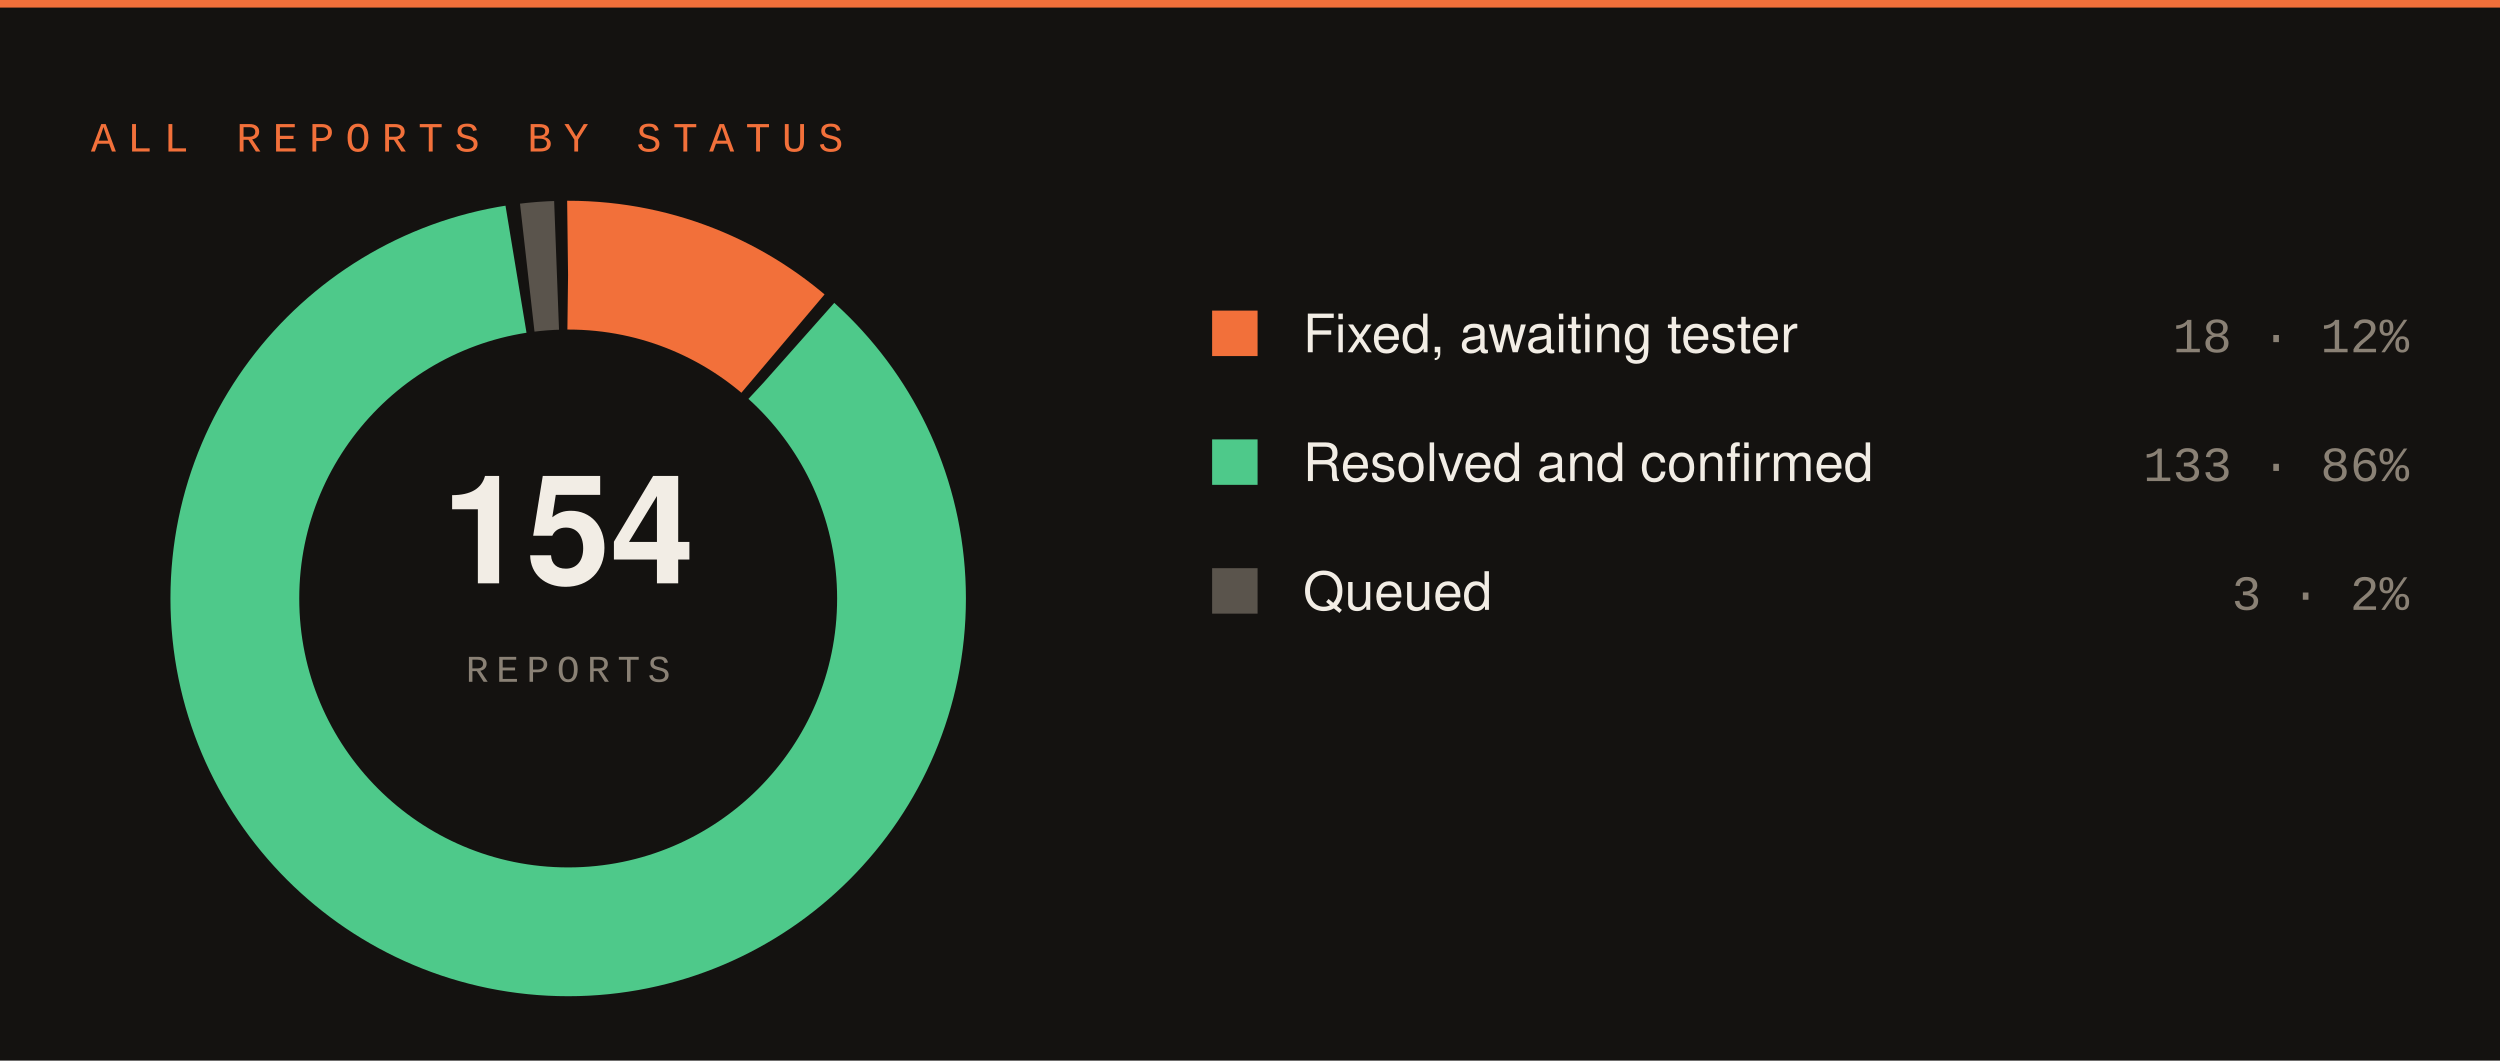
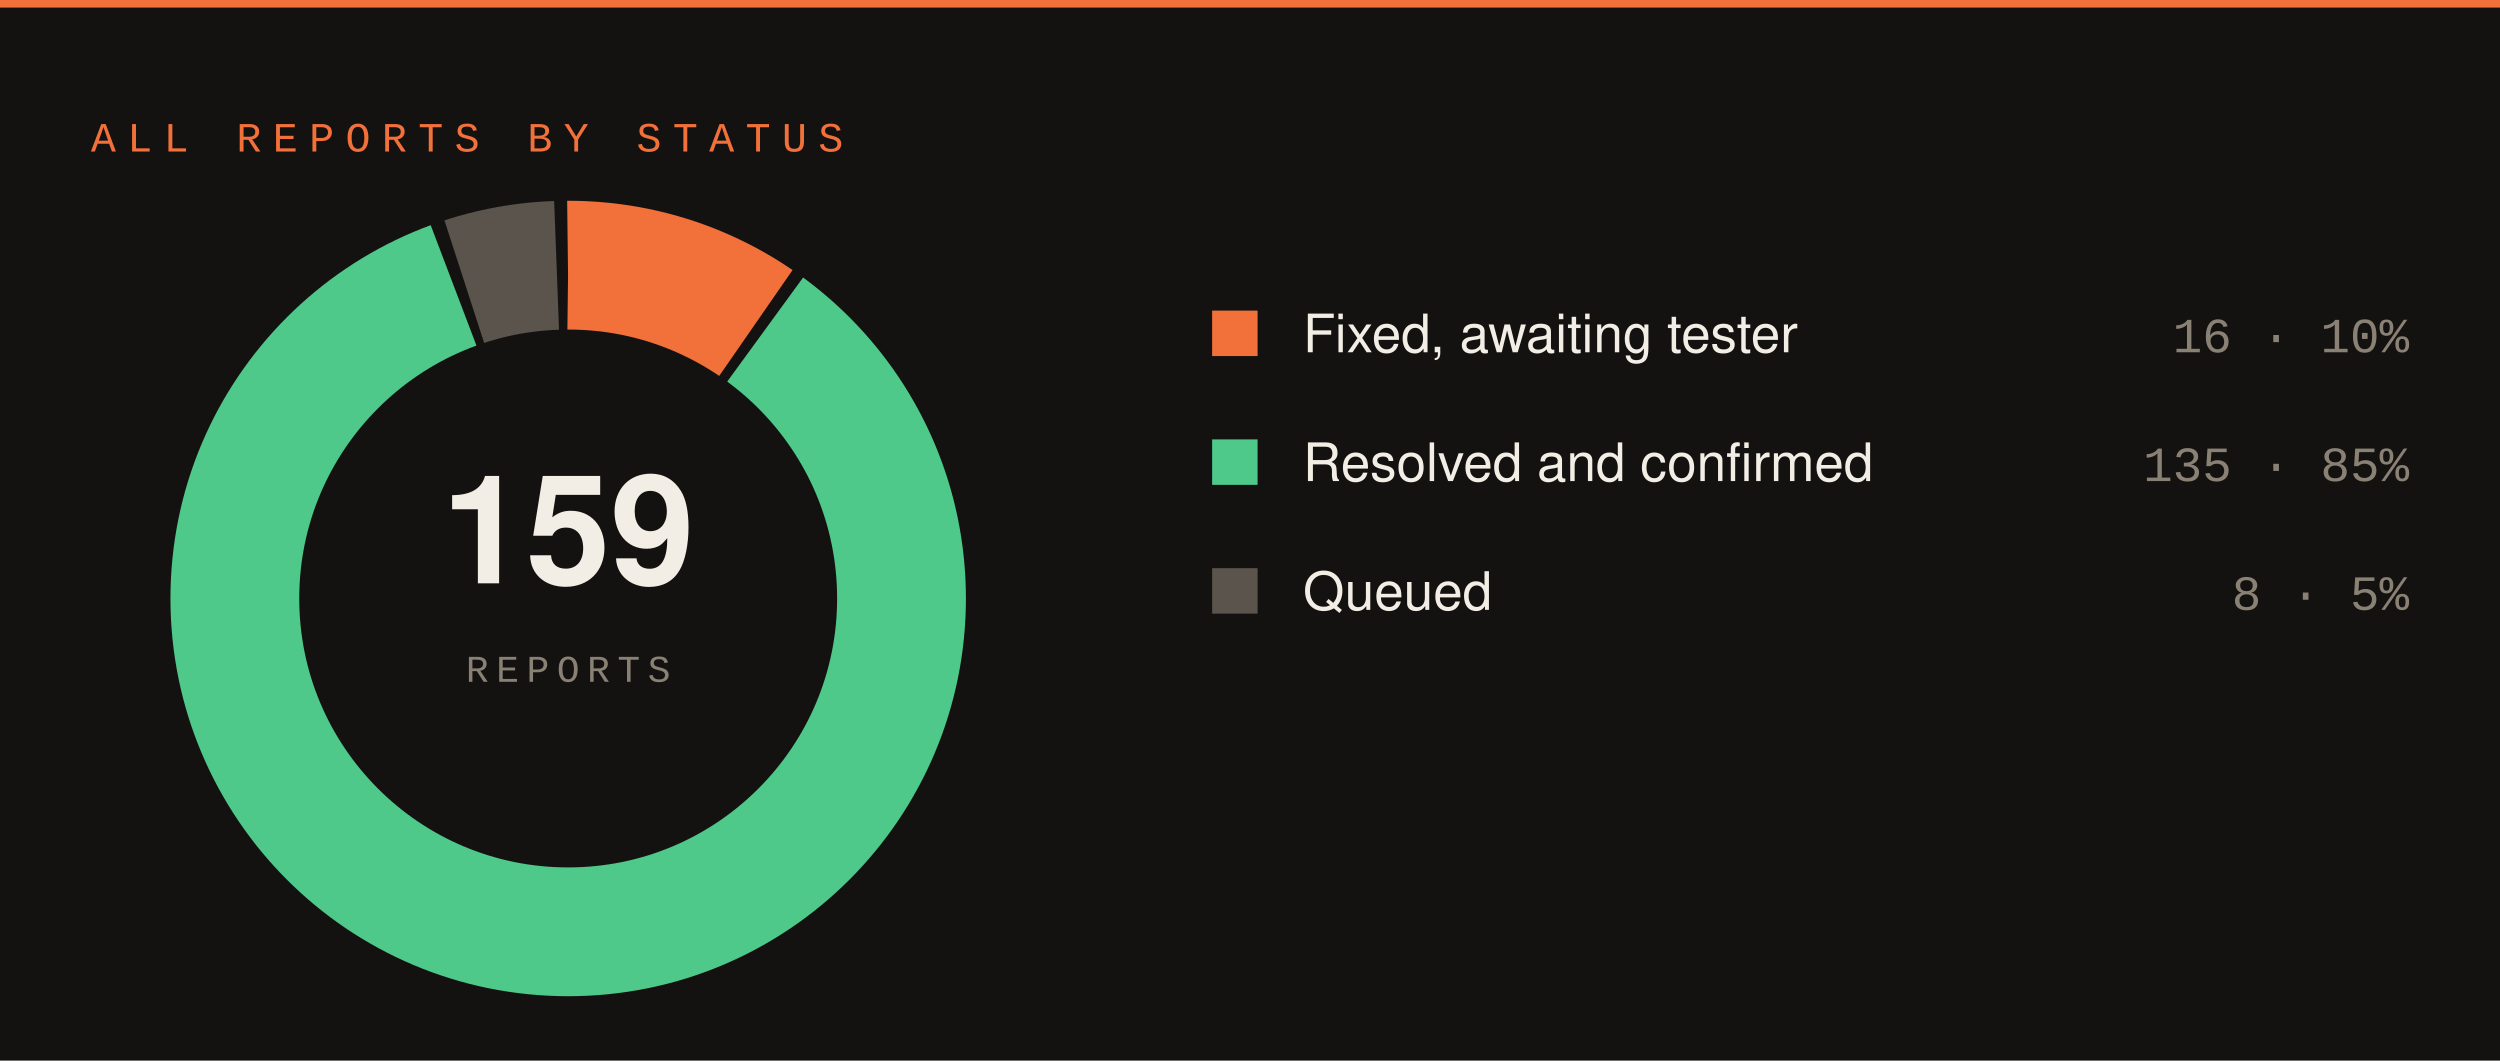
<svg xmlns="http://www.w3.org/2000/svg" width="660" height="280" viewBox="0 0 660 280">
  <rect width="660" height="280" fill="#141210" />
  <rect x="0" y="0" width="660" height="2" fill="#f2703a" />
  <text x="24" y="40" font-family="SFMono-Regular,Consolas,Liberation Mono,monospace" font-size="11" letter-spacing="3" fill="#f2703a">ALL REPORTS BY STATUS</text>
-   <circle cx="150" cy="158" r="88" fill="none" stroke="#f2703a" stroke-width="34" stroke-dasharray="61.63 491.29" stroke-dashoffset="-0.00" transform="rotate(-90 150 158)" />
-   <circle cx="150" cy="158" r="88" fill="none" stroke="#4ec98a" stroke-width="34" stroke-dasharray="474.52 78.40" stroke-dashoffset="-64.63" transform="rotate(-90 150 158)" />
-   <circle cx="150" cy="158" r="88" fill="none" stroke="#5a544c" stroke-width="34" stroke-dasharray="7.77 545.15" stroke-dashoffset="-542.15" transform="rotate(-90 150 158)" />
-   <text x="150" y="154" font-family="-apple-system,Segoe UI,Helvetica,Arial,sans-serif" font-size="40" font-weight="700" fill="#f2ede5" text-anchor="middle">154</text>
+   <circle cx="150" cy="158" r="88" fill="none" stroke="#f2703a" stroke-width="34" stroke-dasharray="52.64 500.28" stroke-dashoffset="-0.00" transform="rotate(-90 150 158)" />
+   <circle cx="150" cy="158" r="88" fill="none" stroke="#4ec98a" stroke-width="34" stroke-dasharray="466.46 86.46" stroke-dashoffset="-55.64" transform="rotate(-90 150 158)" />
+   <circle cx="150" cy="158" r="88" fill="none" stroke="#5a544c" stroke-width="34" stroke-dasharray="24.82 528.10" stroke-dashoffset="-525.10" transform="rotate(-90 150 158)" />
+   <text x="150" y="154" font-family="-apple-system,Segoe UI,Helvetica,Arial,sans-serif" font-size="40" font-weight="700" fill="#f2ede5" text-anchor="middle">159</text>
  <text x="150" y="180" font-family="SFMono-Regular,Consolas,Liberation Mono,monospace" font-size="10" letter-spacing="2" fill="#8a8175" text-anchor="middle">REPORTS</text>
  <rect x="320" y="82" width="12" height="12" fill="#f2703a" />
  <text x="344" y="93" font-family="-apple-system,Segoe UI,Helvetica,Arial,sans-serif" font-size="14" fill="#f2ede5">Fixed, awaiting tester</text>
-   <text x="636" y="93" font-family="SFMono-Regular,Consolas,Liberation Mono,monospace" font-size="13" fill="#8a8175" text-anchor="end">18 · 12%</text>
+   <text x="636" y="93" font-family="SFMono-Regular,Consolas,Liberation Mono,monospace" font-size="13" fill="#8a8175" text-anchor="end">16 · 10%</text>
  <rect x="320" y="116" width="12" height="12" fill="#4ec98a" />
  <text x="344" y="127" font-family="-apple-system,Segoe UI,Helvetica,Arial,sans-serif" font-size="14" fill="#f2ede5">Resolved and confirmed</text>
-   <text x="636" y="127" font-family="SFMono-Regular,Consolas,Liberation Mono,monospace" font-size="13" fill="#8a8175" text-anchor="end">133 · 86%</text>
+   <text x="636" y="127" font-family="SFMono-Regular,Consolas,Liberation Mono,monospace" font-size="13" fill="#8a8175" text-anchor="end">135 · 85%</text>
  <rect x="320" y="150" width="12" height="12" fill="#5a544c" />
  <text x="344" y="161" font-family="-apple-system,Segoe UI,Helvetica,Arial,sans-serif" font-size="14" fill="#f2ede5">Queued</text>
-   <text x="636" y="161" font-family="SFMono-Regular,Consolas,Liberation Mono,monospace" font-size="13" fill="#8a8175" text-anchor="end">3 · 2%</text>
+   <text x="636" y="161" font-family="SFMono-Regular,Consolas,Liberation Mono,monospace" font-size="13" fill="#8a8175" text-anchor="end">8 · 5%</text>
</svg>
